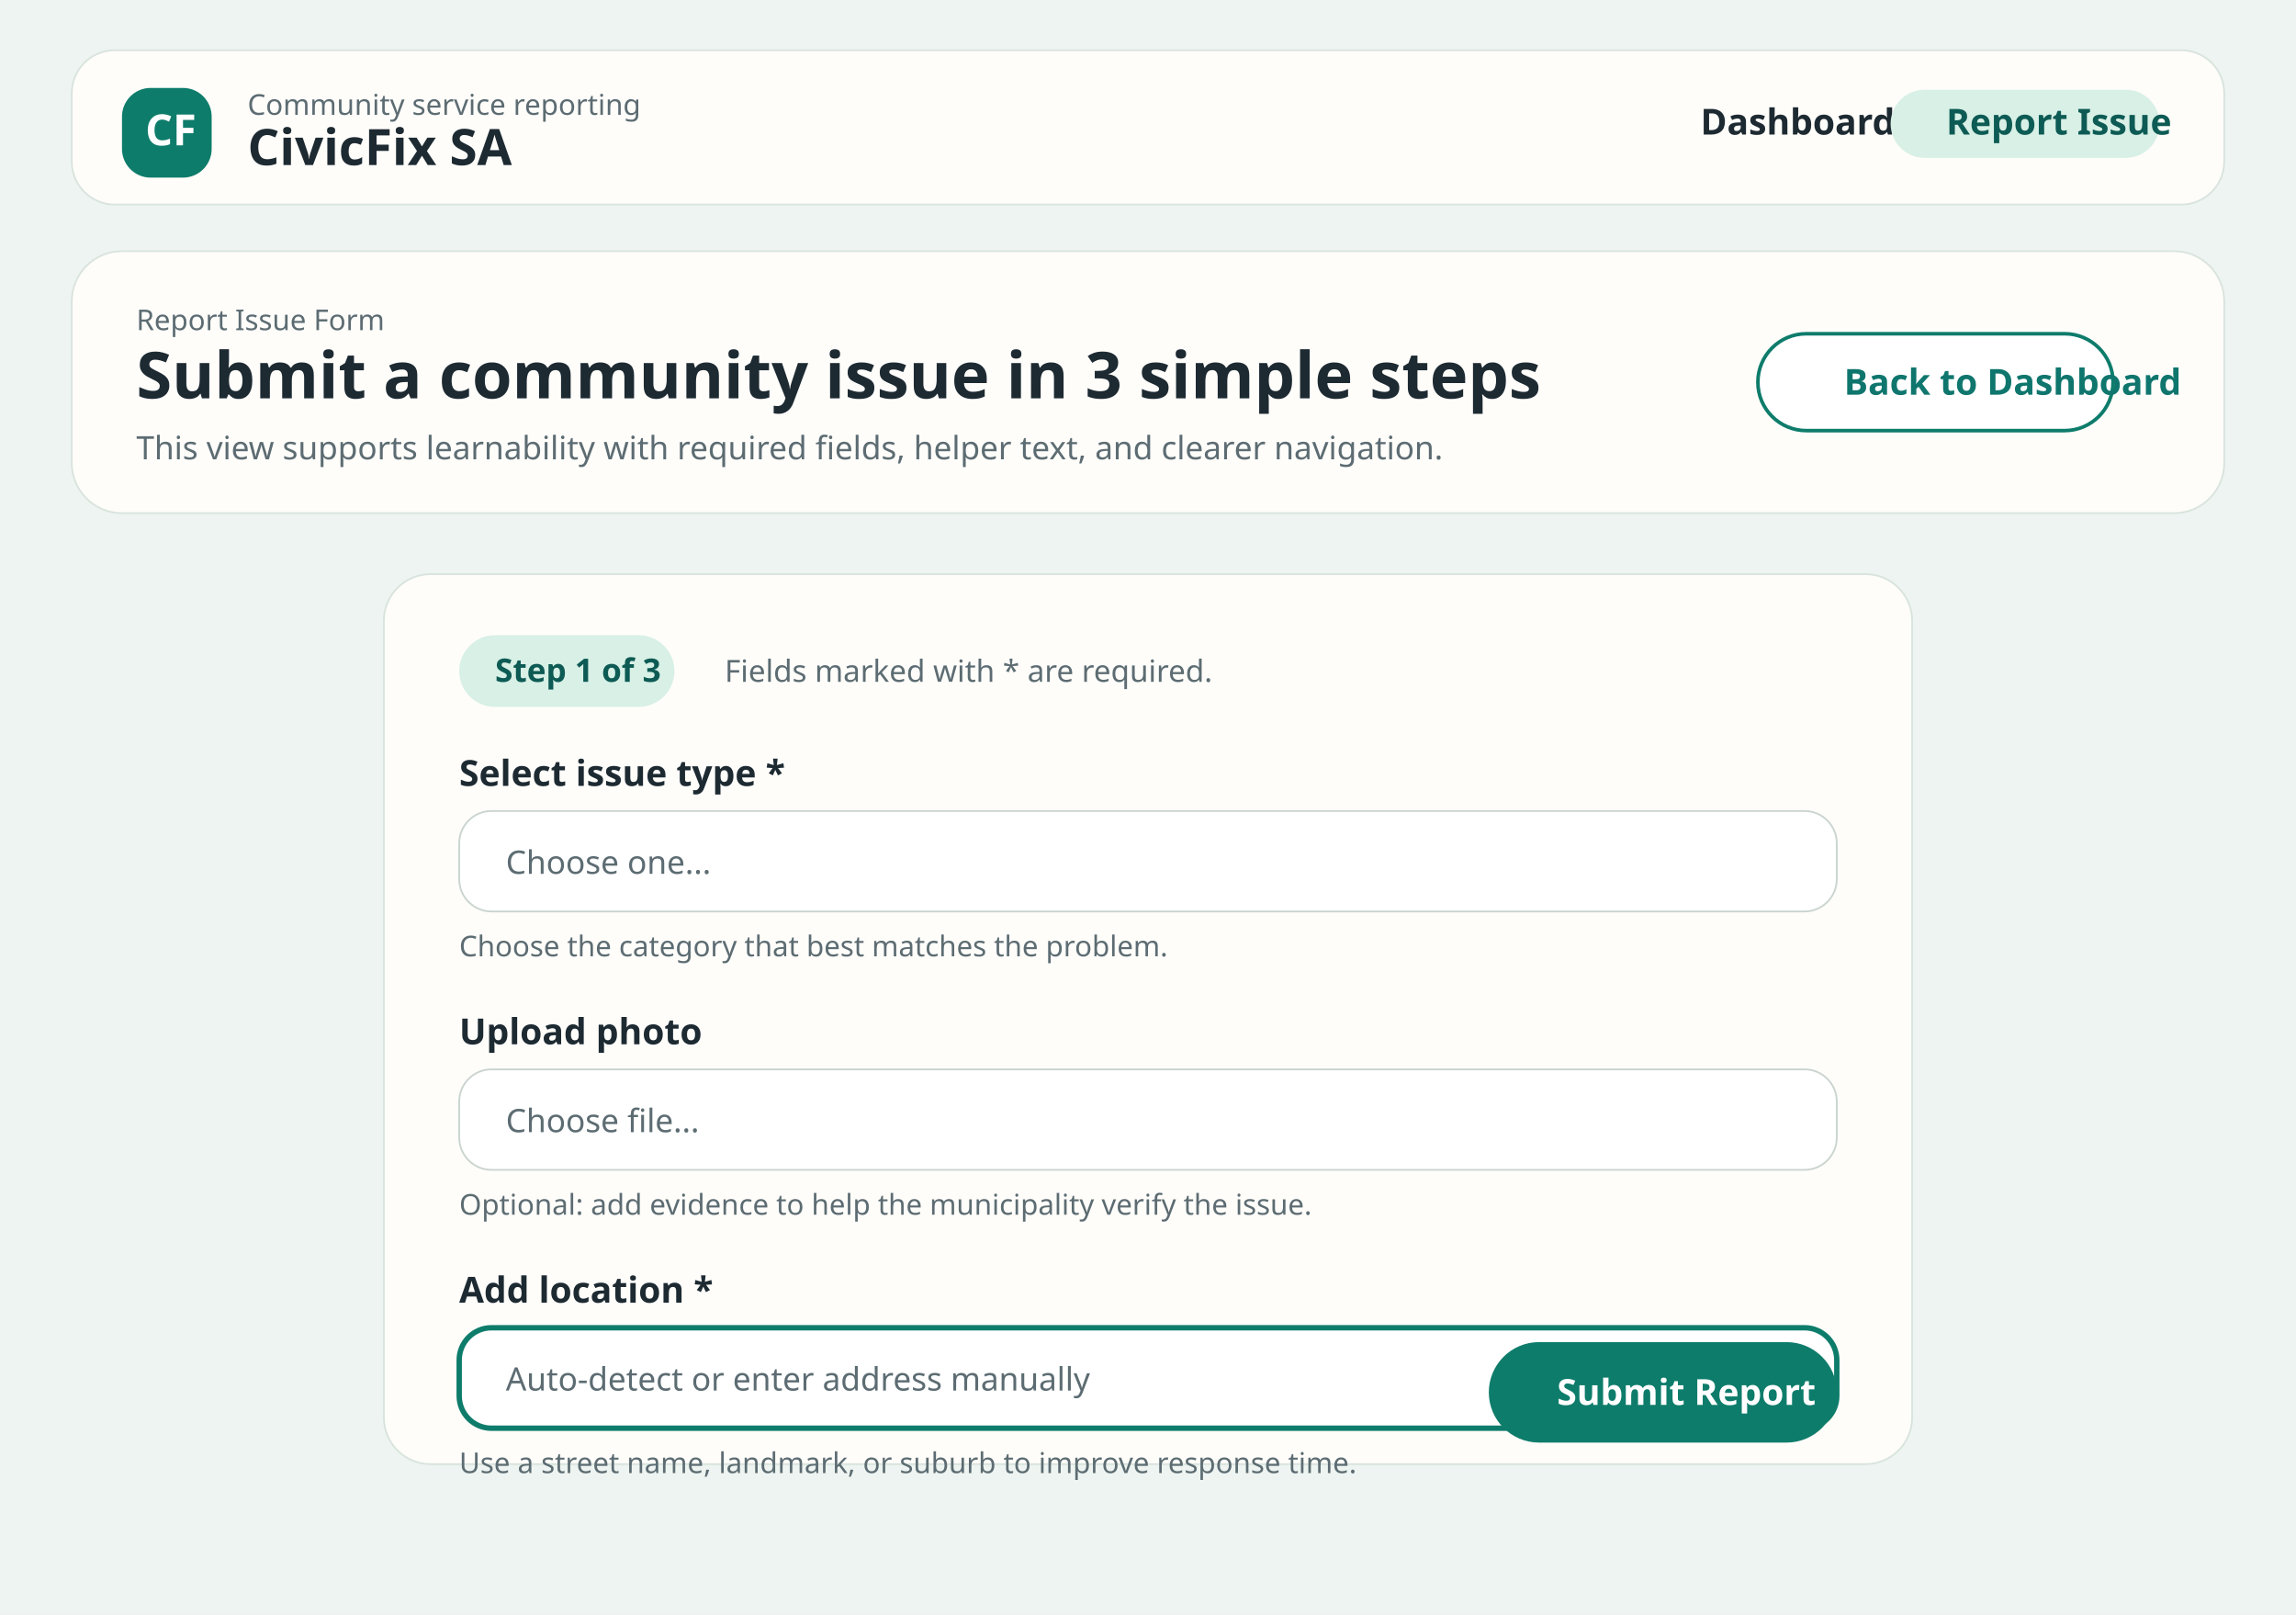
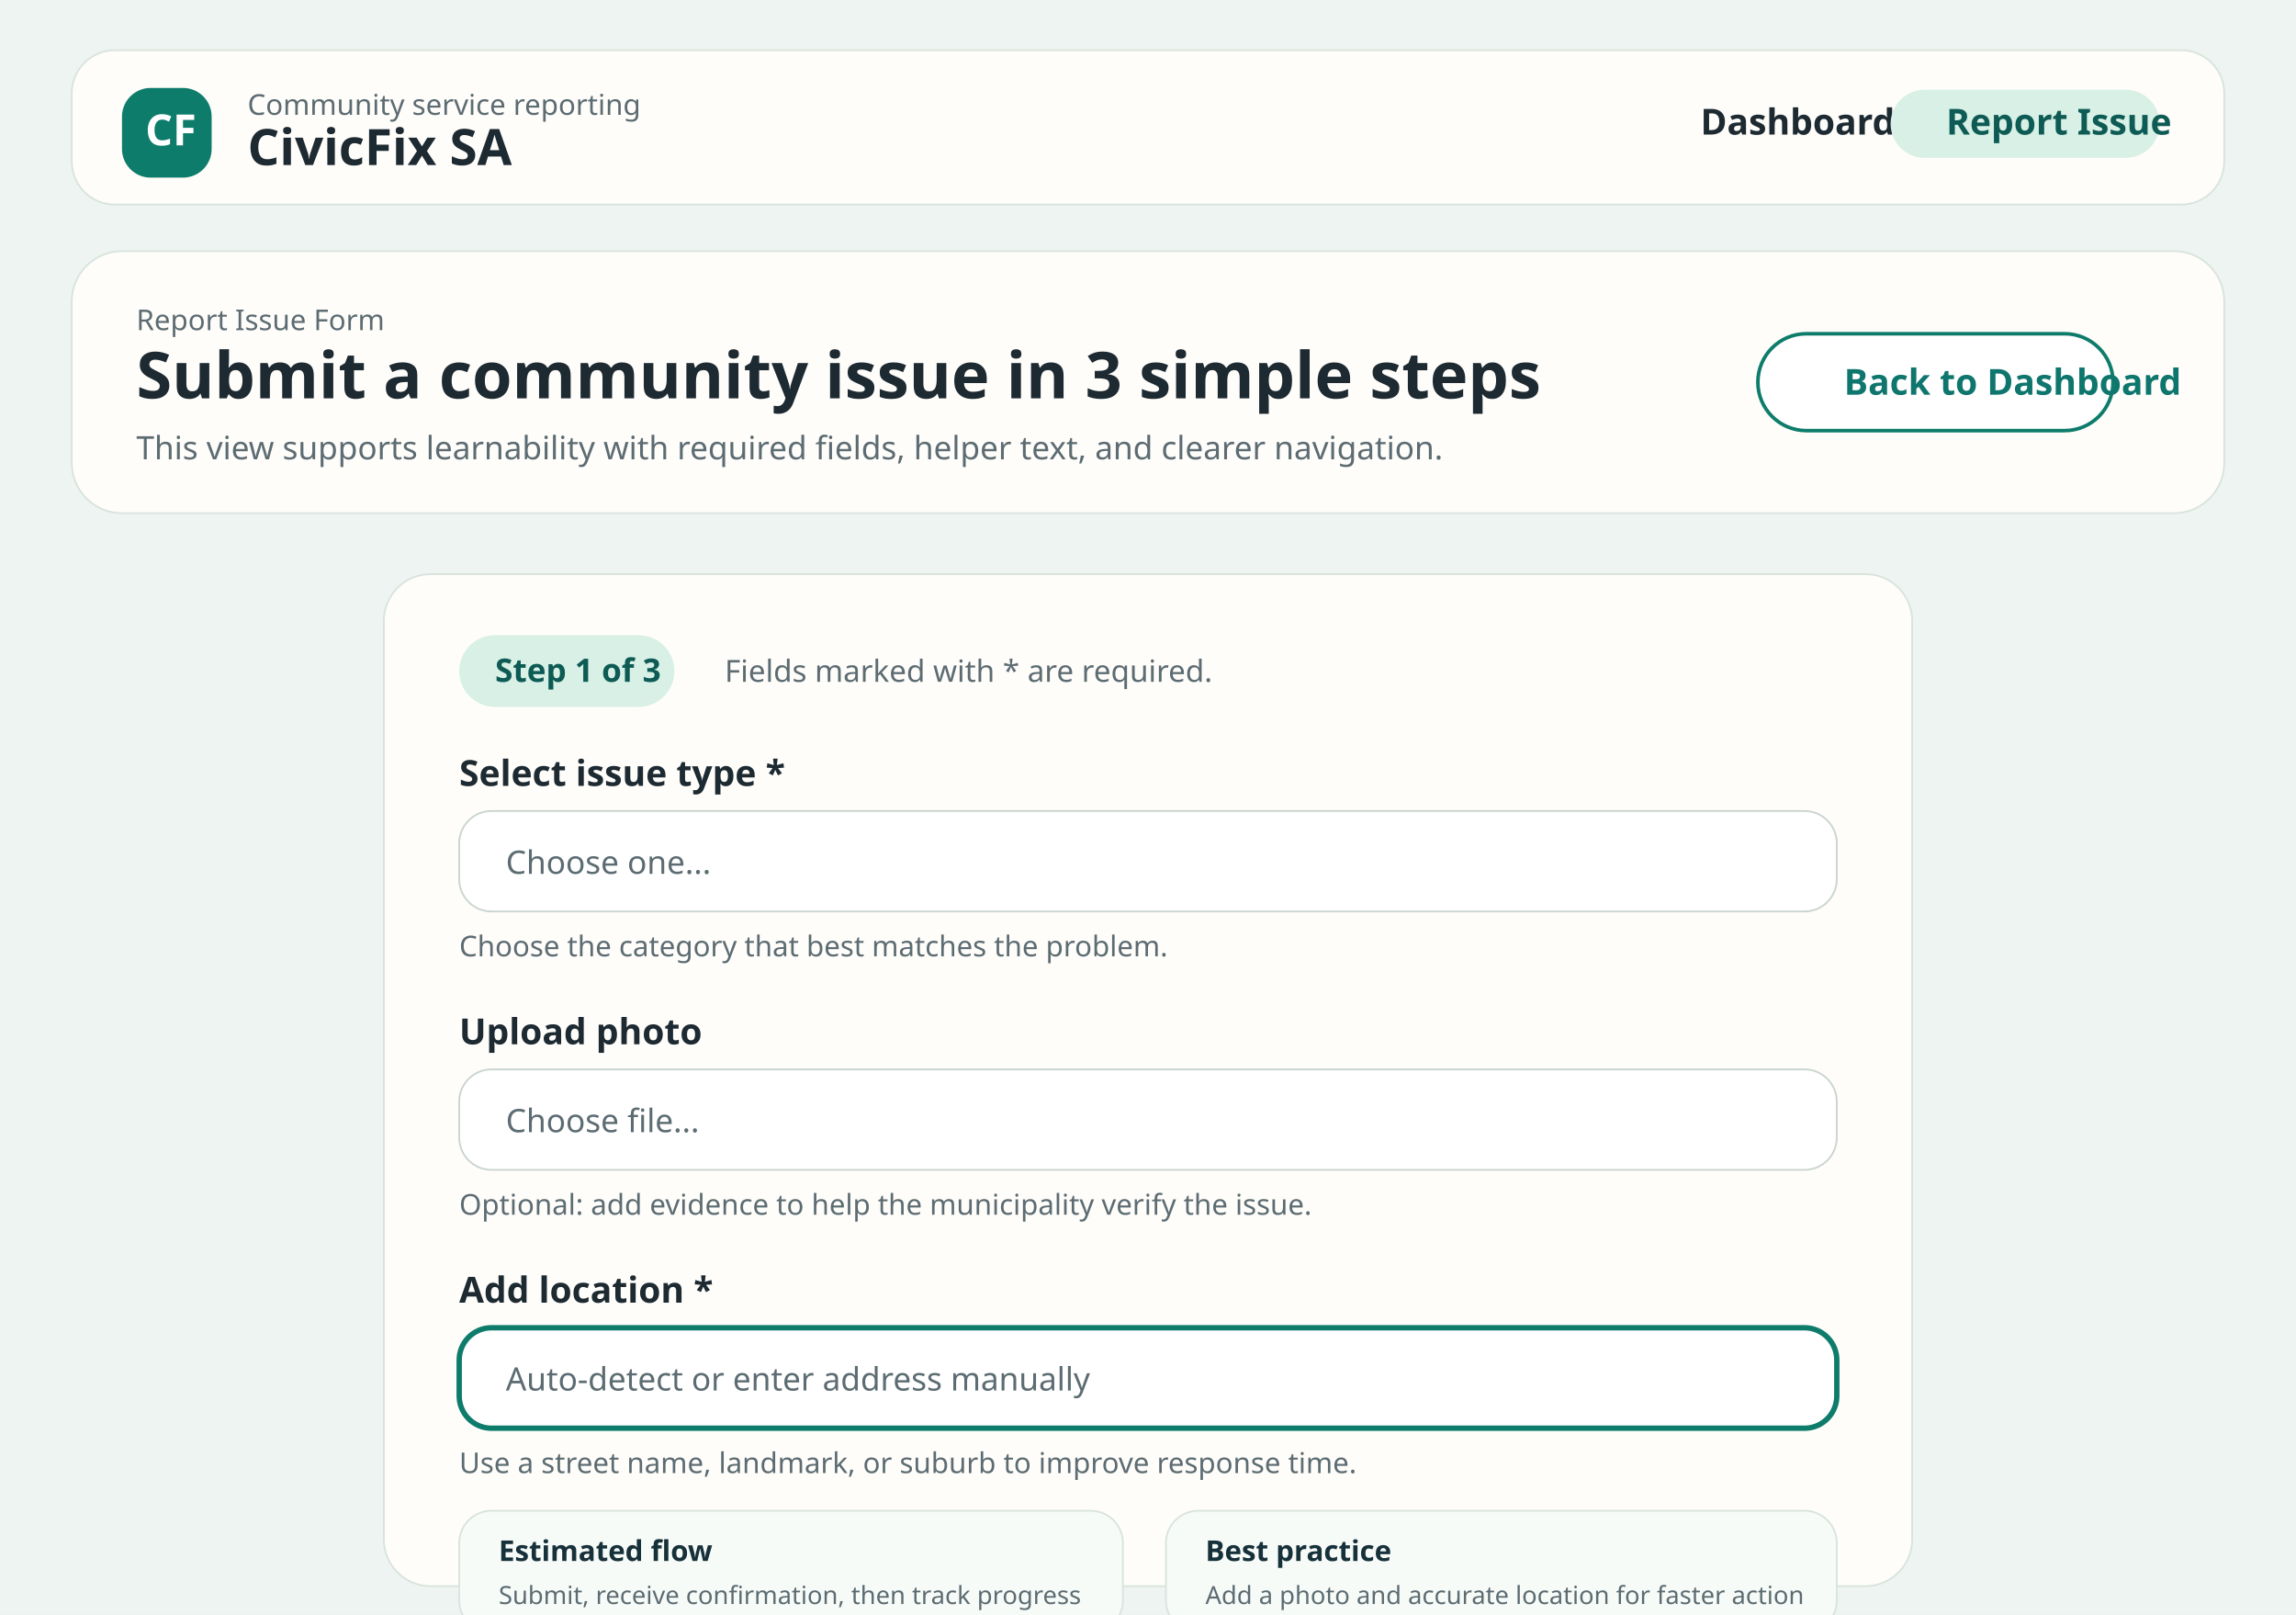
<svg xmlns="http://www.w3.org/2000/svg" width="1280" height="900" viewBox="0 0 1280 900" fill="none">
  <rect width="1280" height="900" fill="#EEF4F1" />
  <rect x="40" y="28" width="1200" height="86" rx="24" fill="#FFFDFA" stroke="#D9E4DE" />
  <rect x="68" y="49" width="50" height="50" rx="16" fill="#0E7C6B" />
  <text x="81" y="81" fill="white" font-family="Segoe UI" font-size="24" font-weight="700">CF</text>
  <text x="138" y="64" fill="#5C6C72" font-family="Segoe UI" font-size="16">Community service reporting</text>
  <text x="138" y="92" fill="#1D2A32" font-family="Segoe UI" font-size="28" font-weight="700">CivicFix SA</text>
  <text x="948" y="75" fill="#1D2A32" font-family="Segoe UI" font-size="20" font-weight="600">Dashboard</text>
  <rect x="1054" y="50" width="150" height="38" rx="19" fill="#D8F0E6" />
  <text x="1085" y="75" fill="#0D5B54" font-family="Segoe UI" font-size="20" font-weight="700">Report Issue</text>
  <rect x="40" y="140" width="1200" height="146" rx="28" fill="#FFFDFA" stroke="#D9E4DE" />
  <text x="76" y="184" fill="#5C6C72" font-family="Segoe UI" font-size="16">Report Issue Form</text>
  <text x="76" y="222" fill="#1D2A32" font-family="Segoe UI" font-size="36" font-weight="700">Submit a community issue in 3 simple steps</text>
  <text x="76" y="256" fill="#5C6C72" font-family="Segoe UI" font-size="18">This view supports learnability with required fields, helper text, and clearer navigation.</text>
  <rect x="980" y="186" width="198" height="54" rx="27" fill="white" stroke="#0E7C6B" stroke-width="2" />
  <text x="1028" y="220" fill="#0F766E" font-family="Segoe UI" font-size="20" font-weight="700">Back to Dashboard</text>
-   <rect x="214" y="320" width="852" height="496" rx="26" fill="#FFFDFA" stroke="#D9E4DE" />
+   <rect x="214" y="320" width="852" height="564" rx="26" fill="#FFFDFA" stroke="#D9E4DE" />
  <rect x="256" y="354" width="120" height="40" rx="20" fill="#D8F0E6" />
  <text x="276" y="380" fill="#0D5B54" font-family="Segoe UI" font-size="18" font-weight="700">Step 1 of 3</text>
  <text x="404" y="380" fill="#5C6C72" font-family="Segoe UI" font-size="17">Fields marked with * are required.</text>
  <text x="256" y="438" fill="#1D2A32" font-family="Segoe UI" font-size="20" font-weight="600">Select issue type *</text>
  <rect x="256" y="452" width="768" height="56" rx="18" fill="white" stroke="#CBD5D0" />
  <text x="282" y="487" fill="#5C6C72" font-family="Segoe UI" font-size="18">Choose one...</text>
  <text x="256" y="533" fill="#5C6C72" font-family="Segoe UI" font-size="16">Choose the category that best matches the problem.</text>
  <text x="256" y="582" fill="#1D2A32" font-family="Segoe UI" font-size="20" font-weight="600">Upload photo</text>
  <rect x="256" y="596" width="768" height="56" rx="18" fill="white" stroke="#CBD5D0" />
  <text x="282" y="631" fill="#5C6C72" font-family="Segoe UI" font-size="18">Choose file...</text>
  <text x="256" y="677" fill="#5C6C72" font-family="Segoe UI" font-size="16">Optional: add evidence to help the municipality verify the issue.</text>
  <text x="256" y="726" fill="#1D2A32" font-family="Segoe UI" font-size="20" font-weight="600">Add location *</text>
  <rect x="256" y="740" width="768" height="56" rx="18" fill="white" stroke="#0E7C6B" stroke-width="3" />
  <text x="282" y="775" fill="#5C6C72" font-family="Segoe UI" font-size="18">Auto-detect or enter address manually</text>
  <text x="256" y="821" fill="#5C6C72" font-family="Segoe UI" font-size="16">Use a street name, landmark, or suburb to improve response time.</text>
-   <rect x="830" y="748" width="194" height="56" rx="28" fill="#0E7C6B" />
-   <text x="868" y="783" fill="white" font-family="Segoe UI" font-size="20" font-weight="700">Submit Report</text>
+   <rect x="256" y="842" width="370" height="68" rx="18" fill="#F7FBF8" stroke="#D9E4DE" />
+   <text x="278" y="870" fill="#17313A" font-family="Segoe UI" font-size="16" font-weight="700">Estimated flow</text>
+   <text x="278" y="894" fill="#5C6C72" font-family="Segoe UI" font-size="14">Submit, receive confirmation, then track progress</text>
+   <rect x="650" y="842" width="374" height="68" rx="18" fill="#F7FBF8" stroke="#D9E4DE" />
+   <text x="672" y="870" fill="#17313A" font-family="Segoe UI" font-size="16" font-weight="700">Best practice</text>
+   <text x="672" y="894" fill="#5C6C72" font-family="Segoe UI" font-size="14">Add a photo and accurate location for faster action</text>
+   <text x="256" y="944" fill="#5C6C72" font-family="Segoe UI" font-size="16">Your report stays visible on the dashboard after submission.</text>
+   <rect x="810" y="920" width="214" height="56" rx="28" fill="#0E7C6B" />
+   <text x="846" y="955" fill="white" font-family="Segoe UI" font-size="20" font-weight="700">Submit Report</text>
</svg>
